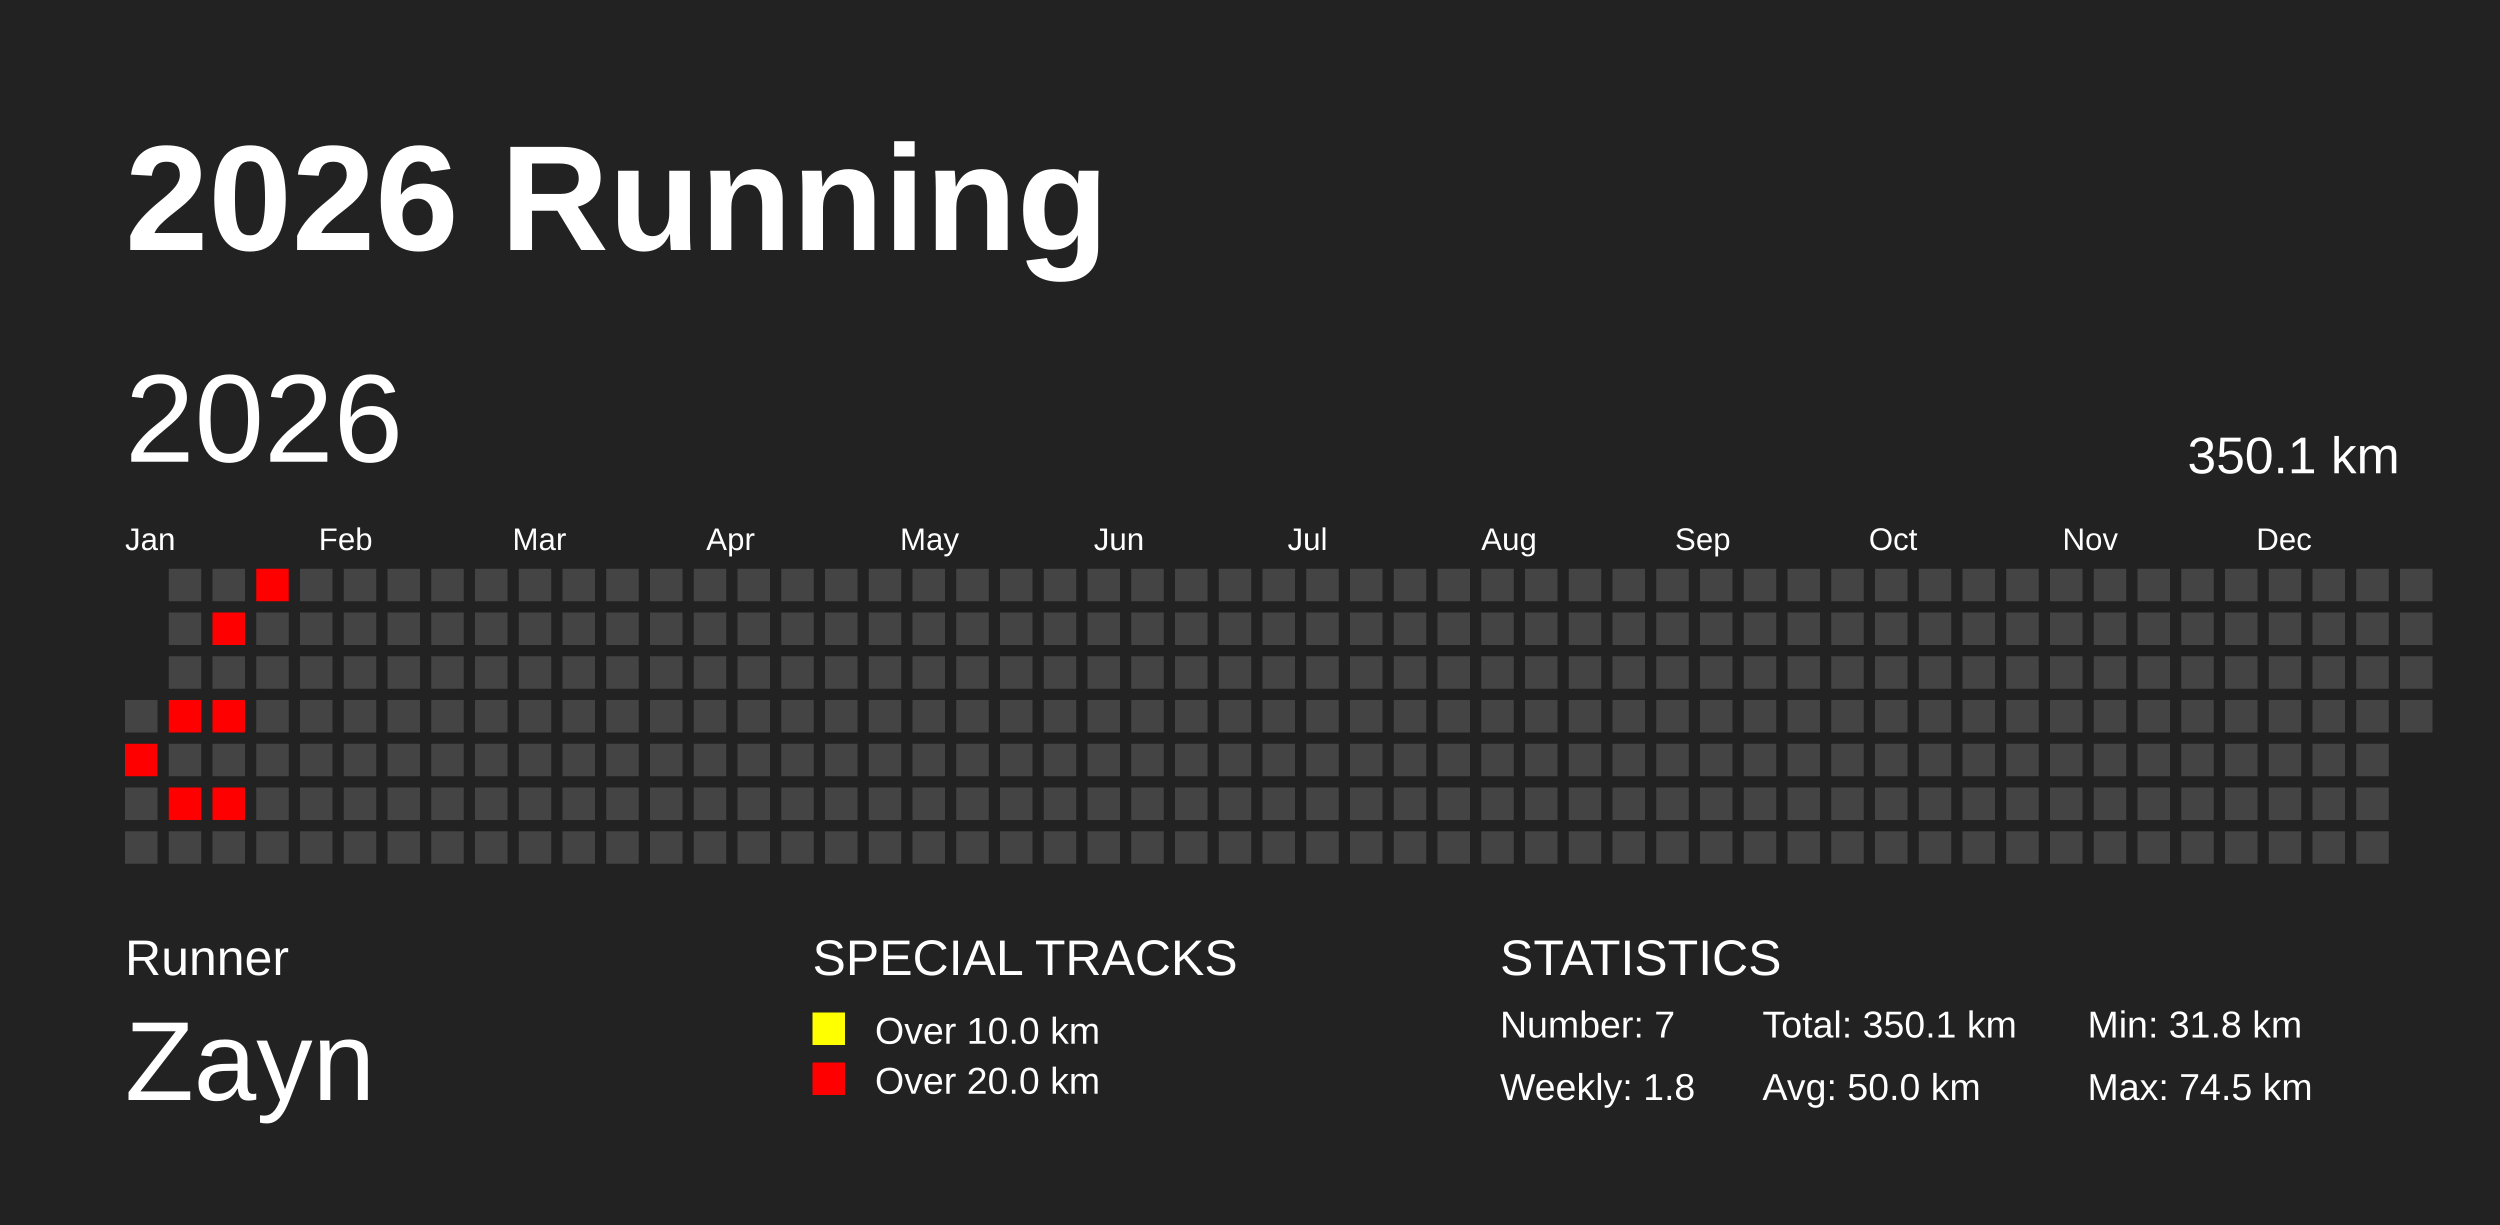
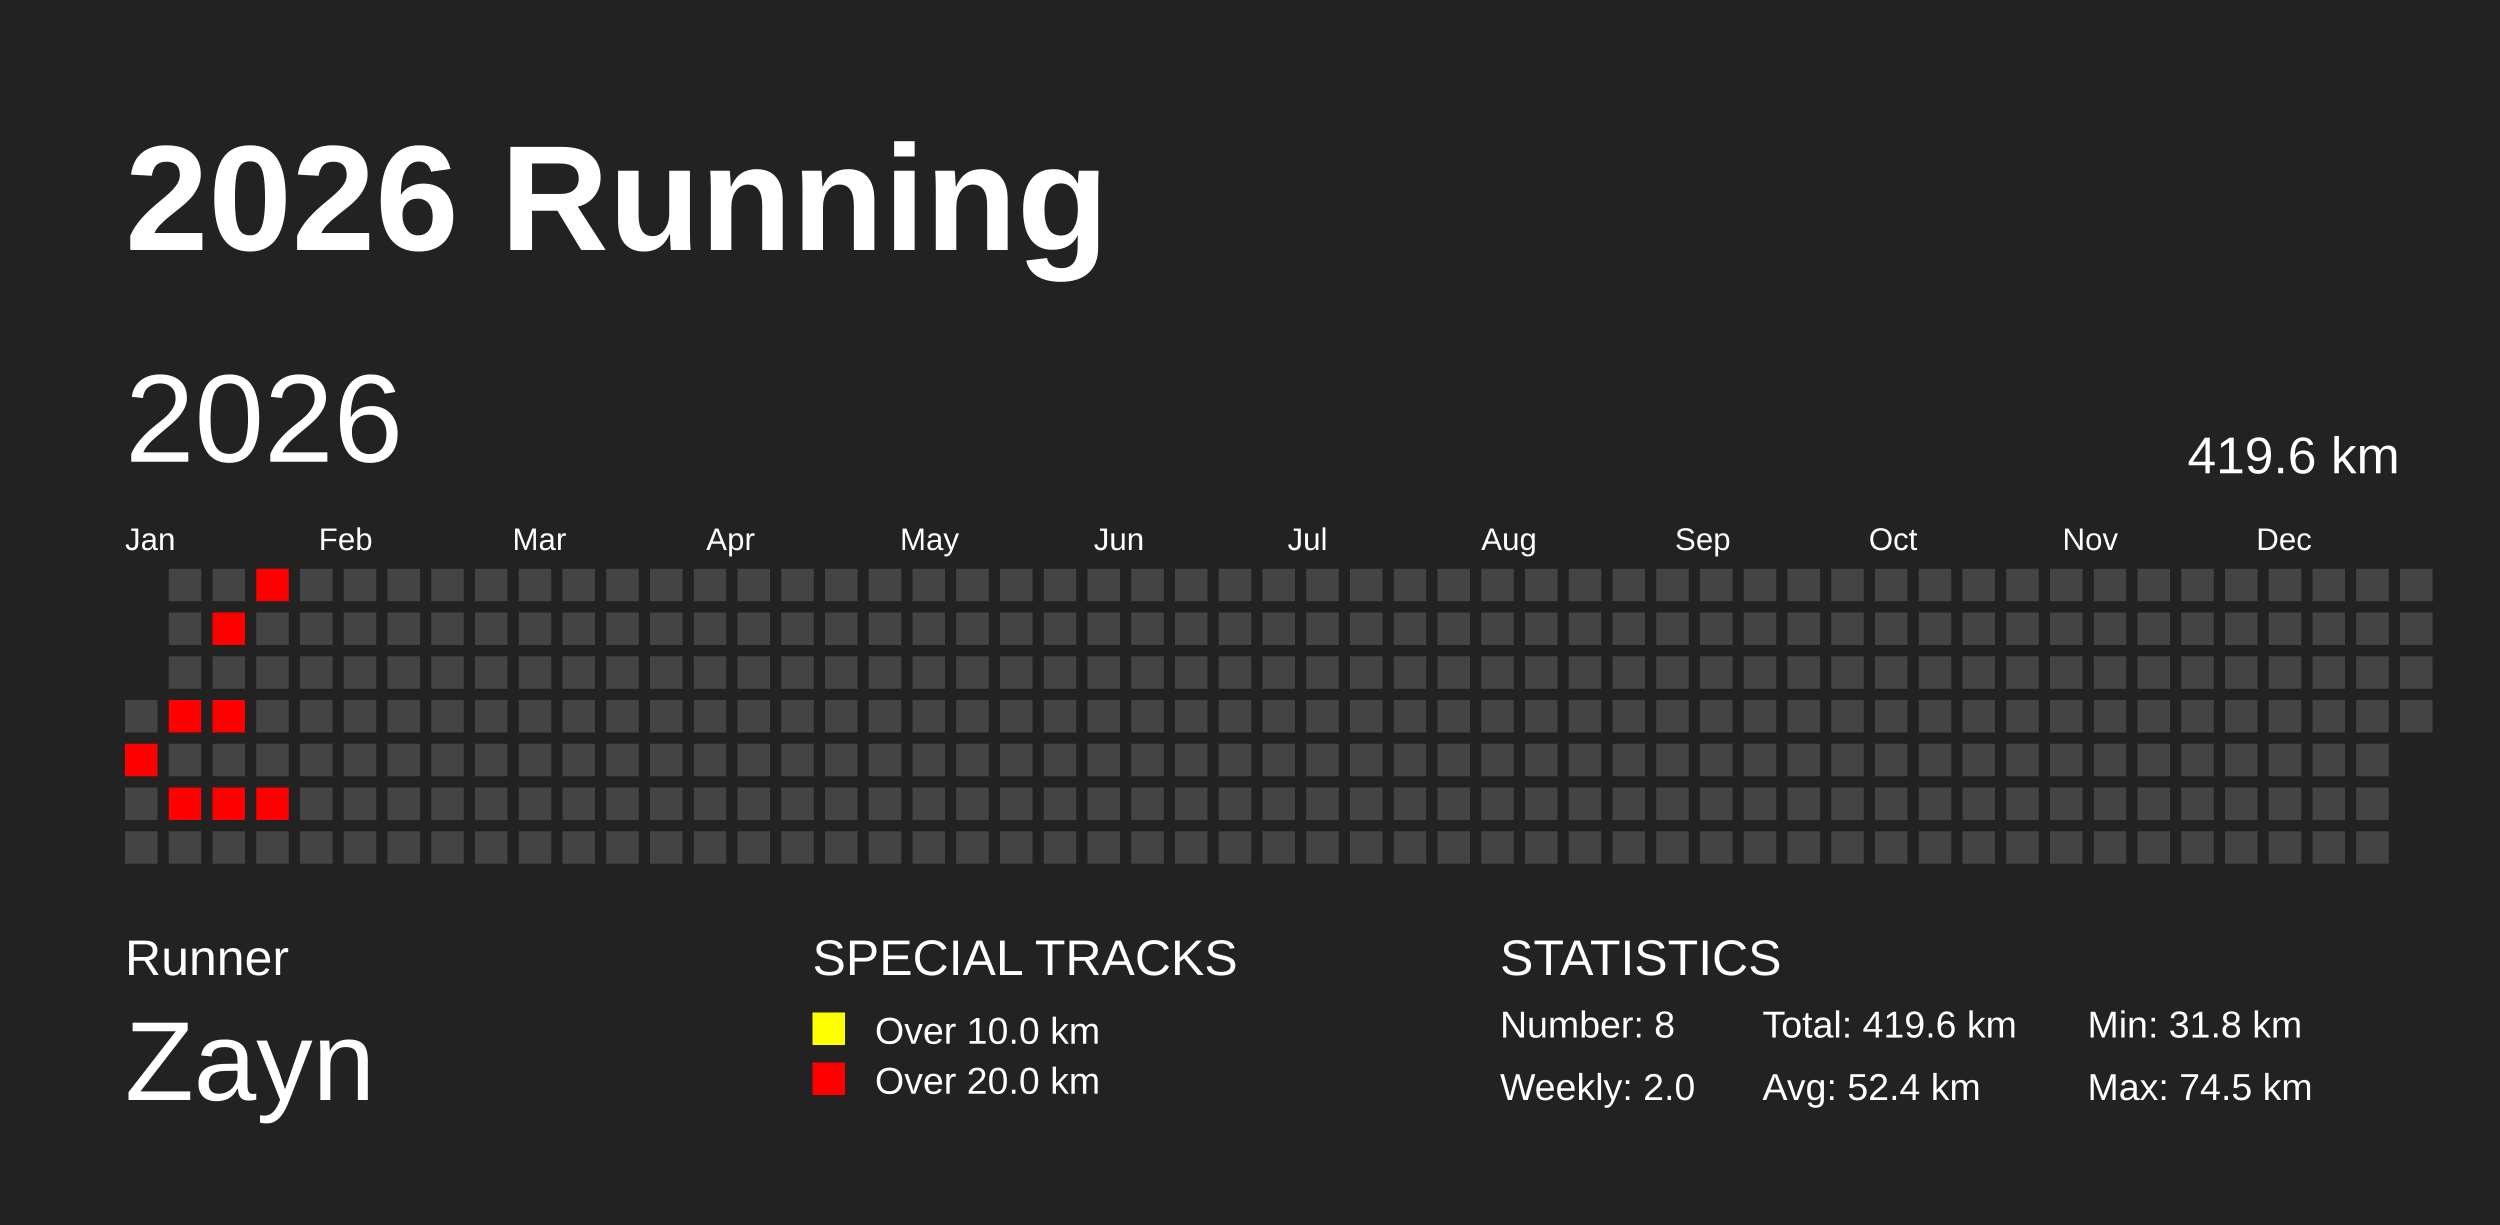
<svg xmlns="http://www.w3.org/2000/svg" baseProfile="full" height="98mm" version="1.1" viewBox="0,0,200,98" width="200mm">
  <defs />
  <rect fill="#222222" height="98" width="200" x="0" y="0" />
  <text fill="#FFFFFF" style="font-size:12px; font-family:Arial; font-weight:bold;" x="10" y="20">2026 Running</text>
  <text fill="#FFFFFF" style="font-size:4px; font-family:Arial" x="10" y="78">Runner</text>
  <text fill="#FFFFFF" style="font-size:9px; font-family:Arial" x="10" y="88">Zayn</text>
  <text fill="#FFFFFF" style="font-size:4px; font-family:Arial" x="65" y="78">SPECIAL TRACKS</text>
  <rect fill="yellow" height="2.6" width="2.6" x="65" y="81" />
  <text fill="#FFFFFF" style="font-size:3px; font-family:Arial" x="70" y="83.5">Over 10.0 km</text>
  <rect fill="red" height="2.6" width="2.6" x="65" y="85" />
  <text fill="#FFFFFF" style="font-size:3px; font-family:Arial" x="70" y="87.5">Over 20.0 km</text>
  <text fill="#FFFFFF" style="font-size:4px; font-family:Arial" x="120" y="78">STATISTICS</text>
-   <text fill="#FFFFFF" style="font-size:3px; font-family:Arial" x="120" y="83">Number: 7</text>
-   <text fill="#FFFFFF" style="font-size:3px; font-family:Arial" x="120" y="88">Weekly: 1.8</text>
-   <text fill="#FFFFFF" style="font-size:3px; font-family:Arial" x="141" y="83">Total: 350.1 km</text>
-   <text fill="#FFFFFF" style="font-size:3px; font-family:Arial" x="141" y="88">Avg: 50.0 km</text>
+   <text fill="#FFFFFF" style="font-size:3px; font-family:Arial" x="120" y="83">Number: 8</text>
+   <text fill="#FFFFFF" style="font-size:3px; font-family:Arial" x="120" y="88">Weekly: 2.0</text>
+   <text fill="#FFFFFF" style="font-size:3px; font-family:Arial" x="141" y="83">Total: 419.6 km</text>
+   <text fill="#FFFFFF" style="font-size:3px; font-family:Arial" x="141" y="88">Avg: 52.4 km</text>
  <text fill="#FFFFFF" style="font-size:3px; font-family:Arial" x="167" y="83">Min: 31.8 km</text>
  <text fill="#FFFFFF" style="font-size:3px; font-family:Arial" x="167" y="88">Max: 74.5 km</text>
  <text dominant-baseline="hanging" fill="#FFFFFF" style="font-size:10.0px; font-family:Arial;" x="10" y="30">2026</text>
-   <text dominant-baseline="hanging" fill="#FFFFFF" style="font-size:4.125px; font-family:Arial;" x="175" y="35">350.1 km</text>
+   <text dominant-baseline="hanging" fill="#FFFFFF" style="font-size:4.125px; font-family:Arial;" x="175" y="35">419.6 km</text>
  <text fill="#FFFFFF" style="font-size:2.5px; font-family:Arial" x="10.0" y="44">Jan</text>
  <text fill="#FFFFFF" style="font-size:2.5px; font-family:Arial" x="25.5" y="44">Feb</text>
  <text fill="#FFFFFF" style="font-size:2.5px; font-family:Arial" x="41.0" y="44">Mar</text>
  <text fill="#FFFFFF" style="font-size:2.5px; font-family:Arial" x="56.5" y="44">Apr</text>
  <text fill="#FFFFFF" style="font-size:2.5px; font-family:Arial" x="72.0" y="44">May</text>
  <text fill="#FFFFFF" style="font-size:2.5px; font-family:Arial" x="87.5" y="44">Jun</text>
  <text fill="#FFFFFF" style="font-size:2.5px; font-family:Arial" x="103.0" y="44">Jul</text>
  <text fill="#FFFFFF" style="font-size:2.5px; font-family:Arial" x="118.5" y="44">Aug</text>
  <text fill="#FFFFFF" style="font-size:2.5px; font-family:Arial" x="134.0" y="44">Sep</text>
  <text fill="#FFFFFF" style="font-size:2.5px; font-family:Arial" x="149.5" y="44">Oct</text>
  <text fill="#FFFFFF" style="font-size:2.5px; font-family:Arial" x="165.0" y="44">Nov</text>
  <text fill="#FFFFFF" style="font-size:2.5px; font-family:Arial" x="180.5" y="44">Dec</text>
  <rect fill="#444444" height="2.6" width="2.6" x="10.0" y="56.0" />
  <rect fill="red" height="2.6" width="2.6" x="10.0" y="59.5" />
  <rect fill="#444444" height="2.6" width="2.6" x="10.0" y="63.0" />
  <rect fill="#444444" height="2.6" width="2.6" x="10.0" y="66.5" />
  <rect fill="#444444" height="2.6" width="2.6" x="13.5" y="45.5" />
  <rect fill="#444444" height="2.6" width="2.6" x="13.5" y="49.0" />
  <rect fill="#444444" height="2.6" width="2.6" x="13.5" y="52.5" />
  <rect fill="red" height="2.6" width="2.6" x="13.5" y="56.0" />
  <rect fill="#444444" height="2.6" width="2.6" x="13.5" y="59.5" />
  <rect fill="red" height="2.6" width="2.6" x="13.5" y="63.0" />
  <rect fill="#444444" height="2.6" width="2.6" x="13.5" y="66.5" />
  <rect fill="#444444" height="2.6" width="2.6" x="17.0" y="45.5" />
  <rect fill="red" height="2.6" width="2.6" x="17.0" y="49.0" />
  <rect fill="#444444" height="2.6" width="2.6" x="17.0" y="52.5" />
  <rect fill="red" height="2.6" width="2.6" x="17.0" y="56.0" />
  <rect fill="#444444" height="2.6" width="2.6" x="17.0" y="59.5" />
  <rect fill="red" height="2.6" width="2.6" x="17.0" y="63.0" />
  <rect fill="#444444" height="2.6" width="2.6" x="17.0" y="66.5" />
  <rect fill="red" height="2.6" width="2.6" x="20.5" y="45.5" />
  <rect fill="#444444" height="2.6" width="2.6" x="20.5" y="49.0" />
  <rect fill="#444444" height="2.6" width="2.6" x="20.5" y="52.5" />
  <rect fill="#444444" height="2.6" width="2.6" x="20.5" y="56.0" />
  <rect fill="#444444" height="2.6" width="2.6" x="20.5" y="59.5" />
-   <rect fill="#444444" height="2.6" width="2.6" x="20.5" y="63.0" />
+   <rect fill="red" height="2.6" width="2.6" x="20.5" y="63.0" />
  <rect fill="#444444" height="2.6" width="2.6" x="20.5" y="66.5" />
  <rect fill="#444444" height="2.6" width="2.6" x="24.0" y="45.5" />
  <rect fill="#444444" height="2.6" width="2.6" x="24.0" y="49.0" />
  <rect fill="#444444" height="2.6" width="2.6" x="24.0" y="52.5" />
  <rect fill="#444444" height="2.6" width="2.6" x="24.0" y="56.0" />
  <rect fill="#444444" height="2.6" width="2.6" x="24.0" y="59.5" />
  <rect fill="#444444" height="2.6" width="2.6" x="24.0" y="63.0" />
  <rect fill="#444444" height="2.6" width="2.6" x="24.0" y="66.5" />
  <rect fill="#444444" height="2.6" width="2.6" x="27.5" y="45.5" />
  <rect fill="#444444" height="2.6" width="2.6" x="27.5" y="49.0" />
  <rect fill="#444444" height="2.6" width="2.6" x="27.5" y="52.5" />
  <rect fill="#444444" height="2.6" width="2.6" x="27.5" y="56.0" />
  <rect fill="#444444" height="2.6" width="2.6" x="27.5" y="59.5" />
  <rect fill="#444444" height="2.6" width="2.6" x="27.5" y="63.0" />
  <rect fill="#444444" height="2.6" width="2.6" x="27.5" y="66.5" />
  <rect fill="#444444" height="2.6" width="2.6" x="31.0" y="45.5" />
  <rect fill="#444444" height="2.6" width="2.6" x="31.0" y="49.0" />
  <rect fill="#444444" height="2.6" width="2.6" x="31.0" y="52.5" />
  <rect fill="#444444" height="2.6" width="2.6" x="31.0" y="56.0" />
  <rect fill="#444444" height="2.6" width="2.6" x="31.0" y="59.5" />
  <rect fill="#444444" height="2.6" width="2.6" x="31.0" y="63.0" />
  <rect fill="#444444" height="2.6" width="2.6" x="31.0" y="66.5" />
  <rect fill="#444444" height="2.6" width="2.6" x="34.5" y="45.5" />
  <rect fill="#444444" height="2.6" width="2.6" x="34.5" y="49.0" />
  <rect fill="#444444" height="2.6" width="2.6" x="34.5" y="52.5" />
  <rect fill="#444444" height="2.6" width="2.6" x="34.5" y="56.0" />
  <rect fill="#444444" height="2.6" width="2.6" x="34.5" y="59.5" />
  <rect fill="#444444" height="2.6" width="2.6" x="34.5" y="63.0" />
  <rect fill="#444444" height="2.6" width="2.6" x="34.5" y="66.5" />
  <rect fill="#444444" height="2.6" width="2.6" x="38.0" y="45.5" />
  <rect fill="#444444" height="2.6" width="2.6" x="38.0" y="49.0" />
  <rect fill="#444444" height="2.6" width="2.6" x="38.0" y="52.5" />
  <rect fill="#444444" height="2.6" width="2.6" x="38.0" y="56.0" />
  <rect fill="#444444" height="2.6" width="2.6" x="38.0" y="59.5" />
  <rect fill="#444444" height="2.6" width="2.6" x="38.0" y="63.0" />
  <rect fill="#444444" height="2.6" width="2.6" x="38.0" y="66.5" />
  <rect fill="#444444" height="2.6" width="2.6" x="41.5" y="45.5" />
  <rect fill="#444444" height="2.6" width="2.6" x="41.5" y="49.0" />
  <rect fill="#444444" height="2.6" width="2.6" x="41.5" y="52.5" />
  <rect fill="#444444" height="2.6" width="2.6" x="41.5" y="56.0" />
  <rect fill="#444444" height="2.6" width="2.6" x="41.5" y="59.5" />
  <rect fill="#444444" height="2.6" width="2.6" x="41.5" y="63.0" />
  <rect fill="#444444" height="2.6" width="2.6" x="41.5" y="66.5" />
  <rect fill="#444444" height="2.6" width="2.6" x="45.0" y="45.5" />
  <rect fill="#444444" height="2.6" width="2.6" x="45.0" y="49.0" />
  <rect fill="#444444" height="2.6" width="2.6" x="45.0" y="52.5" />
  <rect fill="#444444" height="2.6" width="2.6" x="45.0" y="56.0" />
  <rect fill="#444444" height="2.6" width="2.6" x="45.0" y="59.5" />
  <rect fill="#444444" height="2.6" width="2.6" x="45.0" y="63.0" />
  <rect fill="#444444" height="2.6" width="2.6" x="45.0" y="66.5" />
  <rect fill="#444444" height="2.6" width="2.6" x="48.5" y="45.5" />
  <rect fill="#444444" height="2.6" width="2.6" x="48.5" y="49.0" />
  <rect fill="#444444" height="2.6" width="2.6" x="48.5" y="52.5" />
  <rect fill="#444444" height="2.6" width="2.6" x="48.5" y="56.0" />
  <rect fill="#444444" height="2.6" width="2.6" x="48.5" y="59.5" />
  <rect fill="#444444" height="2.6" width="2.6" x="48.5" y="63.0" />
  <rect fill="#444444" height="2.6" width="2.6" x="48.5" y="66.5" />
  <rect fill="#444444" height="2.6" width="2.6" x="52.0" y="45.5" />
  <rect fill="#444444" height="2.6" width="2.6" x="52.0" y="49.0" />
  <rect fill="#444444" height="2.6" width="2.6" x="52.0" y="52.5" />
  <rect fill="#444444" height="2.6" width="2.6" x="52.0" y="56.0" />
  <rect fill="#444444" height="2.6" width="2.6" x="52.0" y="59.5" />
  <rect fill="#444444" height="2.6" width="2.6" x="52.0" y="63.0" />
  <rect fill="#444444" height="2.6" width="2.6" x="52.0" y="66.5" />
  <rect fill="#444444" height="2.6" width="2.6" x="55.5" y="45.5" />
  <rect fill="#444444" height="2.6" width="2.6" x="55.5" y="49.0" />
  <rect fill="#444444" height="2.6" width="2.6" x="55.5" y="52.5" />
  <rect fill="#444444" height="2.6" width="2.6" x="55.5" y="56.0" />
  <rect fill="#444444" height="2.6" width="2.6" x="55.5" y="59.5" />
  <rect fill="#444444" height="2.6" width="2.6" x="55.5" y="63.0" />
  <rect fill="#444444" height="2.6" width="2.6" x="55.5" y="66.5" />
  <rect fill="#444444" height="2.6" width="2.6" x="59.0" y="45.5" />
  <rect fill="#444444" height="2.6" width="2.6" x="59.0" y="49.0" />
  <rect fill="#444444" height="2.6" width="2.6" x="59.0" y="52.5" />
  <rect fill="#444444" height="2.6" width="2.6" x="59.0" y="56.0" />
  <rect fill="#444444" height="2.6" width="2.6" x="59.0" y="59.5" />
  <rect fill="#444444" height="2.6" width="2.6" x="59.0" y="63.0" />
  <rect fill="#444444" height="2.6" width="2.6" x="59.0" y="66.5" />
  <rect fill="#444444" height="2.6" width="2.6" x="62.5" y="45.5" />
  <rect fill="#444444" height="2.6" width="2.6" x="62.5" y="49.0" />
  <rect fill="#444444" height="2.6" width="2.6" x="62.5" y="52.5" />
  <rect fill="#444444" height="2.6" width="2.6" x="62.5" y="56.0" />
  <rect fill="#444444" height="2.6" width="2.6" x="62.5" y="59.5" />
  <rect fill="#444444" height="2.6" width="2.6" x="62.5" y="63.0" />
  <rect fill="#444444" height="2.6" width="2.6" x="62.5" y="66.5" />
  <rect fill="#444444" height="2.6" width="2.6" x="66.0" y="45.5" />
  <rect fill="#444444" height="2.6" width="2.6" x="66.0" y="49.0" />
  <rect fill="#444444" height="2.6" width="2.6" x="66.0" y="52.5" />
  <rect fill="#444444" height="2.6" width="2.6" x="66.0" y="56.0" />
  <rect fill="#444444" height="2.6" width="2.6" x="66.0" y="59.5" />
  <rect fill="#444444" height="2.6" width="2.6" x="66.0" y="63.0" />
  <rect fill="#444444" height="2.6" width="2.6" x="66.0" y="66.5" />
  <rect fill="#444444" height="2.6" width="2.6" x="69.5" y="45.5" />
  <rect fill="#444444" height="2.6" width="2.6" x="69.5" y="49.0" />
  <rect fill="#444444" height="2.6" width="2.6" x="69.5" y="52.5" />
  <rect fill="#444444" height="2.6" width="2.6" x="69.5" y="56.0" />
  <rect fill="#444444" height="2.6" width="2.6" x="69.5" y="59.5" />
  <rect fill="#444444" height="2.6" width="2.6" x="69.5" y="63.0" />
  <rect fill="#444444" height="2.6" width="2.6" x="69.5" y="66.5" />
  <rect fill="#444444" height="2.6" width="2.6" x="73.0" y="45.5" />
  <rect fill="#444444" height="2.6" width="2.6" x="73.0" y="49.0" />
  <rect fill="#444444" height="2.6" width="2.6" x="73.0" y="52.5" />
  <rect fill="#444444" height="2.6" width="2.6" x="73.0" y="56.0" />
  <rect fill="#444444" height="2.6" width="2.6" x="73.0" y="59.5" />
  <rect fill="#444444" height="2.6" width="2.6" x="73.0" y="63.0" />
  <rect fill="#444444" height="2.6" width="2.6" x="73.0" y="66.5" />
  <rect fill="#444444" height="2.6" width="2.6" x="76.5" y="45.5" />
  <rect fill="#444444" height="2.6" width="2.6" x="76.5" y="49.0" />
  <rect fill="#444444" height="2.6" width="2.6" x="76.5" y="52.5" />
  <rect fill="#444444" height="2.6" width="2.6" x="76.5" y="56.0" />
  <rect fill="#444444" height="2.6" width="2.6" x="76.5" y="59.5" />
  <rect fill="#444444" height="2.6" width="2.6" x="76.5" y="63.0" />
  <rect fill="#444444" height="2.6" width="2.6" x="76.5" y="66.5" />
  <rect fill="#444444" height="2.6" width="2.6" x="80.0" y="45.5" />
  <rect fill="#444444" height="2.6" width="2.6" x="80.0" y="49.0" />
  <rect fill="#444444" height="2.6" width="2.6" x="80.0" y="52.5" />
  <rect fill="#444444" height="2.6" width="2.6" x="80.0" y="56.0" />
  <rect fill="#444444" height="2.6" width="2.6" x="80.0" y="59.5" />
  <rect fill="#444444" height="2.6" width="2.6" x="80.0" y="63.0" />
  <rect fill="#444444" height="2.6" width="2.6" x="80.0" y="66.5" />
  <rect fill="#444444" height="2.6" width="2.6" x="83.5" y="45.5" />
  <rect fill="#444444" height="2.6" width="2.6" x="83.5" y="49.0" />
  <rect fill="#444444" height="2.6" width="2.6" x="83.5" y="52.5" />
  <rect fill="#444444" height="2.6" width="2.6" x="83.5" y="56.0" />
  <rect fill="#444444" height="2.6" width="2.6" x="83.5" y="59.5" />
  <rect fill="#444444" height="2.6" width="2.6" x="83.5" y="63.0" />
  <rect fill="#444444" height="2.6" width="2.6" x="83.5" y="66.5" />
  <rect fill="#444444" height="2.6" width="2.6" x="87.0" y="45.5" />
  <rect fill="#444444" height="2.6" width="2.6" x="87.0" y="49.0" />
  <rect fill="#444444" height="2.6" width="2.6" x="87.0" y="52.5" />
  <rect fill="#444444" height="2.6" width="2.6" x="87.0" y="56.0" />
  <rect fill="#444444" height="2.6" width="2.6" x="87.0" y="59.5" />
  <rect fill="#444444" height="2.6" width="2.6" x="87.0" y="63.0" />
  <rect fill="#444444" height="2.6" width="2.6" x="87.0" y="66.5" />
  <rect fill="#444444" height="2.6" width="2.6" x="90.5" y="45.5" />
  <rect fill="#444444" height="2.6" width="2.6" x="90.5" y="49.0" />
  <rect fill="#444444" height="2.6" width="2.6" x="90.5" y="52.5" />
  <rect fill="#444444" height="2.6" width="2.6" x="90.5" y="56.0" />
  <rect fill="#444444" height="2.6" width="2.6" x="90.5" y="59.5" />
  <rect fill="#444444" height="2.6" width="2.6" x="90.5" y="63.0" />
  <rect fill="#444444" height="2.6" width="2.6" x="90.5" y="66.5" />
  <rect fill="#444444" height="2.6" width="2.6" x="94.0" y="45.5" />
  <rect fill="#444444" height="2.6" width="2.6" x="94.0" y="49.0" />
  <rect fill="#444444" height="2.6" width="2.6" x="94.0" y="52.5" />
  <rect fill="#444444" height="2.6" width="2.6" x="94.0" y="56.0" />
  <rect fill="#444444" height="2.6" width="2.6" x="94.0" y="59.5" />
  <rect fill="#444444" height="2.6" width="2.6" x="94.0" y="63.0" />
  <rect fill="#444444" height="2.6" width="2.6" x="94.0" y="66.5" />
  <rect fill="#444444" height="2.6" width="2.6" x="97.5" y="45.5" />
  <rect fill="#444444" height="2.6" width="2.6" x="97.5" y="49.0" />
  <rect fill="#444444" height="2.6" width="2.6" x="97.5" y="52.5" />
  <rect fill="#444444" height="2.6" width="2.6" x="97.5" y="56.0" />
  <rect fill="#444444" height="2.6" width="2.6" x="97.5" y="59.5" />
  <rect fill="#444444" height="2.6" width="2.6" x="97.5" y="63.0" />
  <rect fill="#444444" height="2.6" width="2.6" x="97.5" y="66.5" />
  <rect fill="#444444" height="2.6" width="2.6" x="101.0" y="45.5" />
  <rect fill="#444444" height="2.6" width="2.6" x="101.0" y="49.0" />
  <rect fill="#444444" height="2.6" width="2.6" x="101.0" y="52.5" />
  <rect fill="#444444" height="2.6" width="2.6" x="101.0" y="56.0" />
  <rect fill="#444444" height="2.6" width="2.6" x="101.0" y="59.5" />
  <rect fill="#444444" height="2.6" width="2.6" x="101.0" y="63.0" />
  <rect fill="#444444" height="2.6" width="2.6" x="101.0" y="66.5" />
  <rect fill="#444444" height="2.6" width="2.6" x="104.5" y="45.5" />
  <rect fill="#444444" height="2.6" width="2.6" x="104.5" y="49.0" />
  <rect fill="#444444" height="2.6" width="2.6" x="104.5" y="52.5" />
  <rect fill="#444444" height="2.6" width="2.6" x="104.5" y="56.0" />
  <rect fill="#444444" height="2.6" width="2.6" x="104.5" y="59.5" />
  <rect fill="#444444" height="2.6" width="2.6" x="104.5" y="63.0" />
  <rect fill="#444444" height="2.6" width="2.6" x="104.5" y="66.5" />
  <rect fill="#444444" height="2.6" width="2.6" x="108.0" y="45.5" />
  <rect fill="#444444" height="2.6" width="2.6" x="108.0" y="49.0" />
  <rect fill="#444444" height="2.6" width="2.6" x="108.0" y="52.5" />
  <rect fill="#444444" height="2.6" width="2.6" x="108.0" y="56.0" />
  <rect fill="#444444" height="2.6" width="2.6" x="108.0" y="59.5" />
  <rect fill="#444444" height="2.6" width="2.6" x="108.0" y="63.0" />
  <rect fill="#444444" height="2.6" width="2.6" x="108.0" y="66.5" />
  <rect fill="#444444" height="2.6" width="2.6" x="111.5" y="45.5" />
  <rect fill="#444444" height="2.6" width="2.6" x="111.5" y="49.0" />
  <rect fill="#444444" height="2.6" width="2.6" x="111.5" y="52.5" />
  <rect fill="#444444" height="2.6" width="2.6" x="111.5" y="56.0" />
  <rect fill="#444444" height="2.6" width="2.6" x="111.5" y="59.5" />
  <rect fill="#444444" height="2.6" width="2.6" x="111.5" y="63.0" />
  <rect fill="#444444" height="2.6" width="2.6" x="111.5" y="66.5" />
  <rect fill="#444444" height="2.6" width="2.6" x="115.0" y="45.5" />
  <rect fill="#444444" height="2.6" width="2.6" x="115.0" y="49.0" />
  <rect fill="#444444" height="2.6" width="2.6" x="115.0" y="52.5" />
  <rect fill="#444444" height="2.6" width="2.6" x="115.0" y="56.0" />
  <rect fill="#444444" height="2.6" width="2.6" x="115.0" y="59.5" />
  <rect fill="#444444" height="2.6" width="2.6" x="115.0" y="63.0" />
  <rect fill="#444444" height="2.6" width="2.6" x="115.0" y="66.5" />
  <rect fill="#444444" height="2.6" width="2.6" x="118.5" y="45.5" />
  <rect fill="#444444" height="2.6" width="2.6" x="118.5" y="49.0" />
  <rect fill="#444444" height="2.6" width="2.6" x="118.5" y="52.5" />
  <rect fill="#444444" height="2.6" width="2.6" x="118.5" y="56.0" />
  <rect fill="#444444" height="2.6" width="2.6" x="118.5" y="59.5" />
  <rect fill="#444444" height="2.6" width="2.6" x="118.5" y="63.0" />
  <rect fill="#444444" height="2.6" width="2.6" x="118.5" y="66.5" />
  <rect fill="#444444" height="2.6" width="2.6" x="122.0" y="45.5" />
  <rect fill="#444444" height="2.6" width="2.6" x="122.0" y="49.0" />
  <rect fill="#444444" height="2.6" width="2.6" x="122.0" y="52.5" />
  <rect fill="#444444" height="2.6" width="2.6" x="122.0" y="56.0" />
  <rect fill="#444444" height="2.6" width="2.6" x="122.0" y="59.5" />
  <rect fill="#444444" height="2.6" width="2.6" x="122.0" y="63.0" />
  <rect fill="#444444" height="2.6" width="2.6" x="122.0" y="66.5" />
  <rect fill="#444444" height="2.6" width="2.6" x="125.5" y="45.5" />
  <rect fill="#444444" height="2.6" width="2.6" x="125.5" y="49.0" />
  <rect fill="#444444" height="2.6" width="2.6" x="125.5" y="52.5" />
  <rect fill="#444444" height="2.6" width="2.6" x="125.5" y="56.0" />
  <rect fill="#444444" height="2.6" width="2.6" x="125.5" y="59.5" />
  <rect fill="#444444" height="2.6" width="2.6" x="125.5" y="63.0" />
  <rect fill="#444444" height="2.6" width="2.6" x="125.5" y="66.5" />
  <rect fill="#444444" height="2.6" width="2.6" x="129.0" y="45.5" />
  <rect fill="#444444" height="2.6" width="2.6" x="129.0" y="49.0" />
  <rect fill="#444444" height="2.6" width="2.6" x="129.0" y="52.5" />
  <rect fill="#444444" height="2.6" width="2.6" x="129.0" y="56.0" />
  <rect fill="#444444" height="2.6" width="2.6" x="129.0" y="59.5" />
  <rect fill="#444444" height="2.6" width="2.6" x="129.0" y="63.0" />
  <rect fill="#444444" height="2.6" width="2.6" x="129.0" y="66.5" />
  <rect fill="#444444" height="2.6" width="2.6" x="132.5" y="45.5" />
  <rect fill="#444444" height="2.6" width="2.6" x="132.5" y="49.0" />
  <rect fill="#444444" height="2.6" width="2.6" x="132.5" y="52.5" />
  <rect fill="#444444" height="2.6" width="2.6" x="132.5" y="56.0" />
  <rect fill="#444444" height="2.6" width="2.6" x="132.5" y="59.5" />
  <rect fill="#444444" height="2.6" width="2.6" x="132.5" y="63.0" />
  <rect fill="#444444" height="2.6" width="2.6" x="132.5" y="66.5" />
  <rect fill="#444444" height="2.6" width="2.6" x="136.0" y="45.5" />
  <rect fill="#444444" height="2.6" width="2.6" x="136.0" y="49.0" />
  <rect fill="#444444" height="2.6" width="2.6" x="136.0" y="52.5" />
  <rect fill="#444444" height="2.6" width="2.6" x="136.0" y="56.0" />
  <rect fill="#444444" height="2.6" width="2.6" x="136.0" y="59.5" />
  <rect fill="#444444" height="2.6" width="2.6" x="136.0" y="63.0" />
  <rect fill="#444444" height="2.6" width="2.6" x="136.0" y="66.5" />
  <rect fill="#444444" height="2.6" width="2.6" x="139.5" y="45.5" />
  <rect fill="#444444" height="2.6" width="2.6" x="139.5" y="49.0" />
  <rect fill="#444444" height="2.6" width="2.6" x="139.5" y="52.5" />
  <rect fill="#444444" height="2.6" width="2.6" x="139.5" y="56.0" />
  <rect fill="#444444" height="2.6" width="2.6" x="139.5" y="59.5" />
  <rect fill="#444444" height="2.6" width="2.6" x="139.5" y="63.0" />
  <rect fill="#444444" height="2.6" width="2.6" x="139.5" y="66.5" />
  <rect fill="#444444" height="2.6" width="2.6" x="143.0" y="45.5" />
  <rect fill="#444444" height="2.6" width="2.6" x="143.0" y="49.0" />
  <rect fill="#444444" height="2.6" width="2.6" x="143.0" y="52.5" />
  <rect fill="#444444" height="2.6" width="2.6" x="143.0" y="56.0" />
  <rect fill="#444444" height="2.6" width="2.6" x="143.0" y="59.5" />
  <rect fill="#444444" height="2.6" width="2.6" x="143.0" y="63.0" />
  <rect fill="#444444" height="2.6" width="2.6" x="143.0" y="66.5" />
  <rect fill="#444444" height="2.6" width="2.6" x="146.5" y="45.5" />
  <rect fill="#444444" height="2.6" width="2.6" x="146.5" y="49.0" />
  <rect fill="#444444" height="2.6" width="2.6" x="146.5" y="52.5" />
  <rect fill="#444444" height="2.6" width="2.6" x="146.5" y="56.0" />
  <rect fill="#444444" height="2.6" width="2.6" x="146.5" y="59.5" />
  <rect fill="#444444" height="2.6" width="2.6" x="146.5" y="63.0" />
  <rect fill="#444444" height="2.6" width="2.6" x="146.5" y="66.5" />
  <rect fill="#444444" height="2.6" width="2.6" x="150.0" y="45.5" />
  <rect fill="#444444" height="2.6" width="2.6" x="150.0" y="49.0" />
  <rect fill="#444444" height="2.6" width="2.6" x="150.0" y="52.5" />
  <rect fill="#444444" height="2.6" width="2.6" x="150.0" y="56.0" />
  <rect fill="#444444" height="2.6" width="2.6" x="150.0" y="59.5" />
  <rect fill="#444444" height="2.6" width="2.6" x="150.0" y="63.0" />
  <rect fill="#444444" height="2.6" width="2.6" x="150.0" y="66.5" />
  <rect fill="#444444" height="2.6" width="2.6" x="153.5" y="45.5" />
  <rect fill="#444444" height="2.6" width="2.6" x="153.5" y="49.0" />
  <rect fill="#444444" height="2.6" width="2.6" x="153.5" y="52.5" />
  <rect fill="#444444" height="2.6" width="2.6" x="153.5" y="56.0" />
  <rect fill="#444444" height="2.6" width="2.6" x="153.5" y="59.5" />
  <rect fill="#444444" height="2.6" width="2.6" x="153.5" y="63.0" />
  <rect fill="#444444" height="2.6" width="2.6" x="153.5" y="66.5" />
  <rect fill="#444444" height="2.6" width="2.6" x="157.0" y="45.5" />
  <rect fill="#444444" height="2.6" width="2.6" x="157.0" y="49.0" />
  <rect fill="#444444" height="2.6" width="2.6" x="157.0" y="52.5" />
  <rect fill="#444444" height="2.6" width="2.6" x="157.0" y="56.0" />
  <rect fill="#444444" height="2.6" width="2.6" x="157.0" y="59.5" />
  <rect fill="#444444" height="2.6" width="2.6" x="157.0" y="63.0" />
  <rect fill="#444444" height="2.6" width="2.6" x="157.0" y="66.5" />
  <rect fill="#444444" height="2.6" width="2.6" x="160.5" y="45.5" />
  <rect fill="#444444" height="2.6" width="2.6" x="160.5" y="49.0" />
  <rect fill="#444444" height="2.6" width="2.6" x="160.5" y="52.5" />
  <rect fill="#444444" height="2.6" width="2.6" x="160.5" y="56.0" />
  <rect fill="#444444" height="2.6" width="2.6" x="160.5" y="59.5" />
  <rect fill="#444444" height="2.6" width="2.6" x="160.5" y="63.0" />
  <rect fill="#444444" height="2.6" width="2.6" x="160.5" y="66.5" />
  <rect fill="#444444" height="2.6" width="2.6" x="164.0" y="45.5" />
  <rect fill="#444444" height="2.6" width="2.6" x="164.0" y="49.0" />
  <rect fill="#444444" height="2.6" width="2.6" x="164.0" y="52.5" />
  <rect fill="#444444" height="2.6" width="2.6" x="164.0" y="56.0" />
  <rect fill="#444444" height="2.6" width="2.6" x="164.0" y="59.5" />
  <rect fill="#444444" height="2.6" width="2.6" x="164.0" y="63.0" />
  <rect fill="#444444" height="2.6" width="2.6" x="164.0" y="66.5" />
  <rect fill="#444444" height="2.6" width="2.6" x="167.5" y="45.5" />
  <rect fill="#444444" height="2.6" width="2.6" x="167.5" y="49.0" />
  <rect fill="#444444" height="2.6" width="2.6" x="167.5" y="52.5" />
  <rect fill="#444444" height="2.6" width="2.6" x="167.5" y="56.0" />
  <rect fill="#444444" height="2.6" width="2.6" x="167.5" y="59.5" />
  <rect fill="#444444" height="2.6" width="2.6" x="167.5" y="63.0" />
  <rect fill="#444444" height="2.6" width="2.6" x="167.5" y="66.5" />
  <rect fill="#444444" height="2.6" width="2.6" x="171.0" y="45.5" />
  <rect fill="#444444" height="2.6" width="2.6" x="171.0" y="49.0" />
  <rect fill="#444444" height="2.6" width="2.6" x="171.0" y="52.5" />
  <rect fill="#444444" height="2.6" width="2.6" x="171.0" y="56.0" />
  <rect fill="#444444" height="2.6" width="2.6" x="171.0" y="59.5" />
  <rect fill="#444444" height="2.6" width="2.6" x="171.0" y="63.0" />
  <rect fill="#444444" height="2.6" width="2.6" x="171.0" y="66.5" />
  <rect fill="#444444" height="2.6" width="2.6" x="174.5" y="45.5" />
  <rect fill="#444444" height="2.6" width="2.6" x="174.5" y="49.0" />
  <rect fill="#444444" height="2.6" width="2.6" x="174.5" y="52.5" />
  <rect fill="#444444" height="2.6" width="2.6" x="174.5" y="56.0" />
  <rect fill="#444444" height="2.6" width="2.6" x="174.5" y="59.5" />
  <rect fill="#444444" height="2.6" width="2.6" x="174.5" y="63.0" />
  <rect fill="#444444" height="2.6" width="2.6" x="174.5" y="66.5" />
  <rect fill="#444444" height="2.6" width="2.6" x="178.0" y="45.5" />
  <rect fill="#444444" height="2.6" width="2.6" x="178.0" y="49.0" />
  <rect fill="#444444" height="2.6" width="2.6" x="178.0" y="52.5" />
  <rect fill="#444444" height="2.6" width="2.6" x="178.0" y="56.0" />
  <rect fill="#444444" height="2.6" width="2.6" x="178.0" y="59.5" />
  <rect fill="#444444" height="2.6" width="2.6" x="178.0" y="63.0" />
  <rect fill="#444444" height="2.6" width="2.6" x="178.0" y="66.5" />
  <rect fill="#444444" height="2.6" width="2.6" x="181.5" y="45.5" />
  <rect fill="#444444" height="2.6" width="2.6" x="181.5" y="49.0" />
  <rect fill="#444444" height="2.6" width="2.6" x="181.5" y="52.5" />
  <rect fill="#444444" height="2.6" width="2.6" x="181.5" y="56.0" />
  <rect fill="#444444" height="2.6" width="2.6" x="181.5" y="59.5" />
  <rect fill="#444444" height="2.6" width="2.6" x="181.5" y="63.0" />
  <rect fill="#444444" height="2.6" width="2.6" x="181.5" y="66.5" />
  <rect fill="#444444" height="2.6" width="2.6" x="185.0" y="45.5" />
  <rect fill="#444444" height="2.6" width="2.6" x="185.0" y="49.0" />
  <rect fill="#444444" height="2.6" width="2.6" x="185.0" y="52.5" />
  <rect fill="#444444" height="2.6" width="2.6" x="185.0" y="56.0" />
  <rect fill="#444444" height="2.6" width="2.6" x="185.0" y="59.5" />
  <rect fill="#444444" height="2.6" width="2.6" x="185.0" y="63.0" />
  <rect fill="#444444" height="2.6" width="2.6" x="185.0" y="66.5" />
  <rect fill="#444444" height="2.6" width="2.6" x="188.5" y="45.5" />
  <rect fill="#444444" height="2.6" width="2.6" x="188.5" y="49.0" />
  <rect fill="#444444" height="2.6" width="2.6" x="188.5" y="52.5" />
  <rect fill="#444444" height="2.6" width="2.6" x="188.5" y="56.0" />
  <rect fill="#444444" height="2.6" width="2.6" x="188.5" y="59.5" />
  <rect fill="#444444" height="2.6" width="2.6" x="188.5" y="63.0" />
  <rect fill="#444444" height="2.6" width="2.6" x="188.5" y="66.5" />
  <rect fill="#444444" height="2.6" width="2.6" x="192.0" y="45.5" />
  <rect fill="#444444" height="2.6" width="2.6" x="192.0" y="49.0" />
  <rect fill="#444444" height="2.6" width="2.6" x="192.0" y="52.5" />
  <rect fill="#444444" height="2.6" width="2.6" x="192.0" y="56.0" />
</svg>
